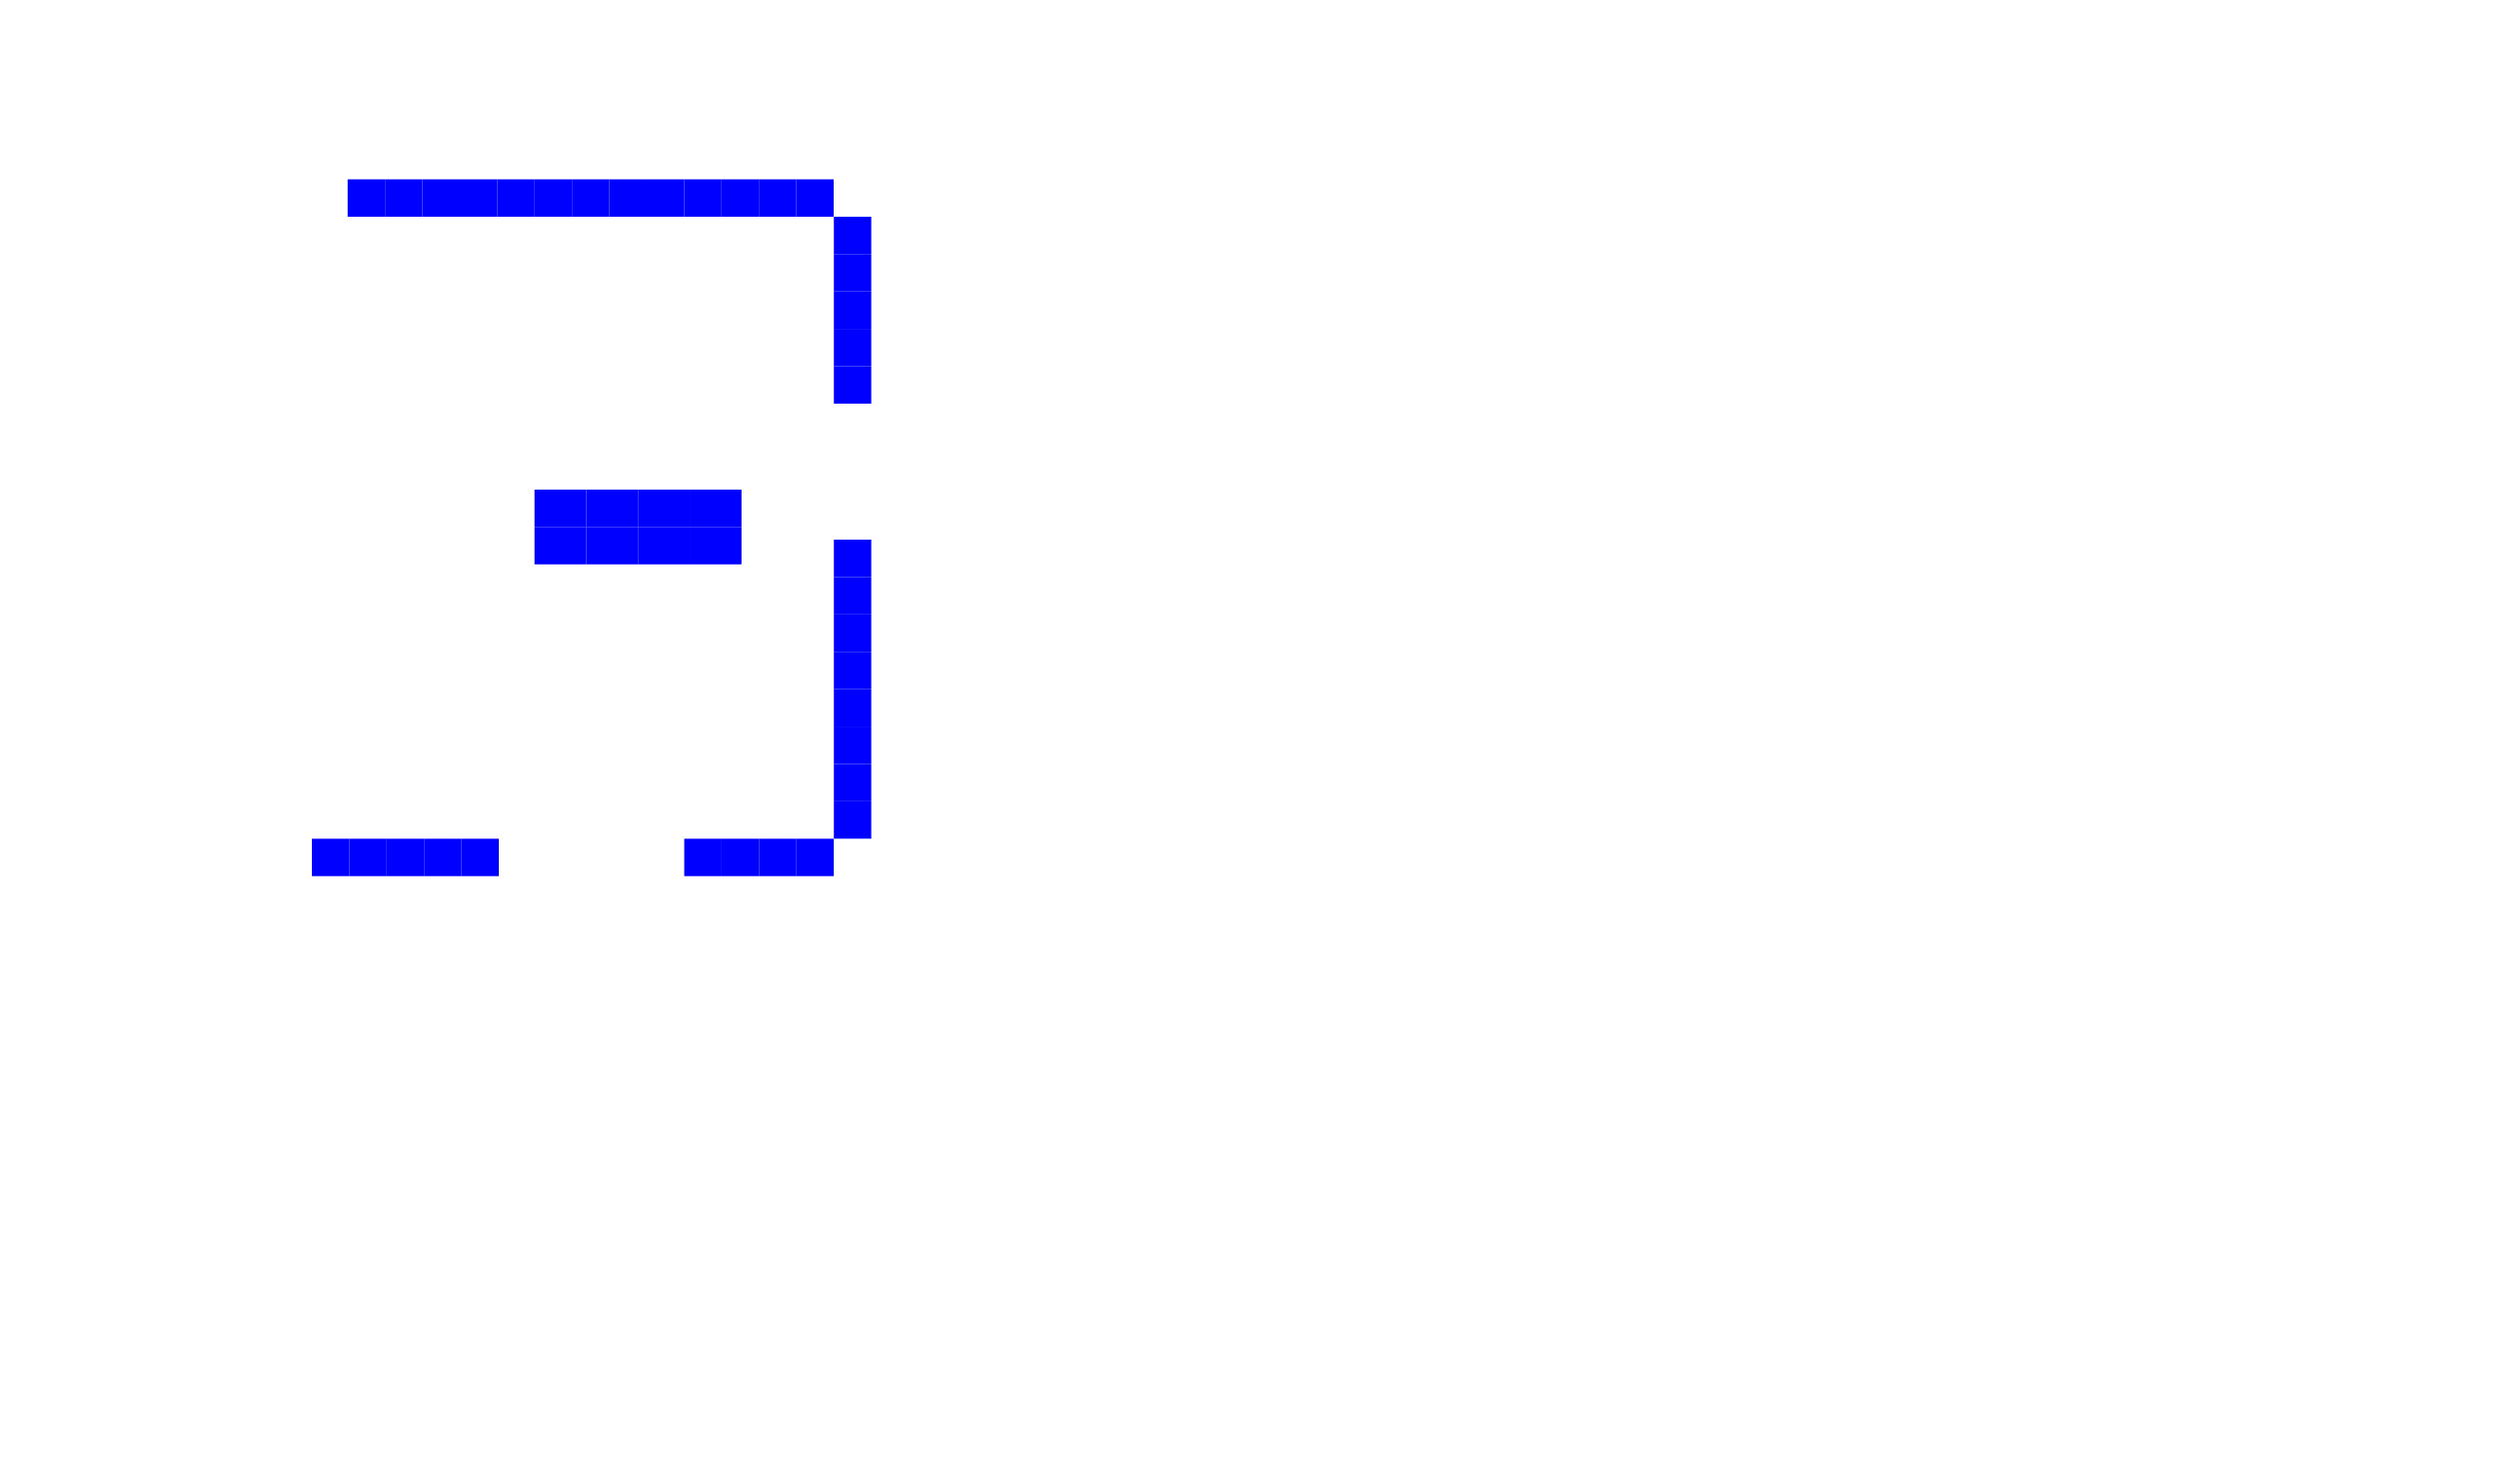
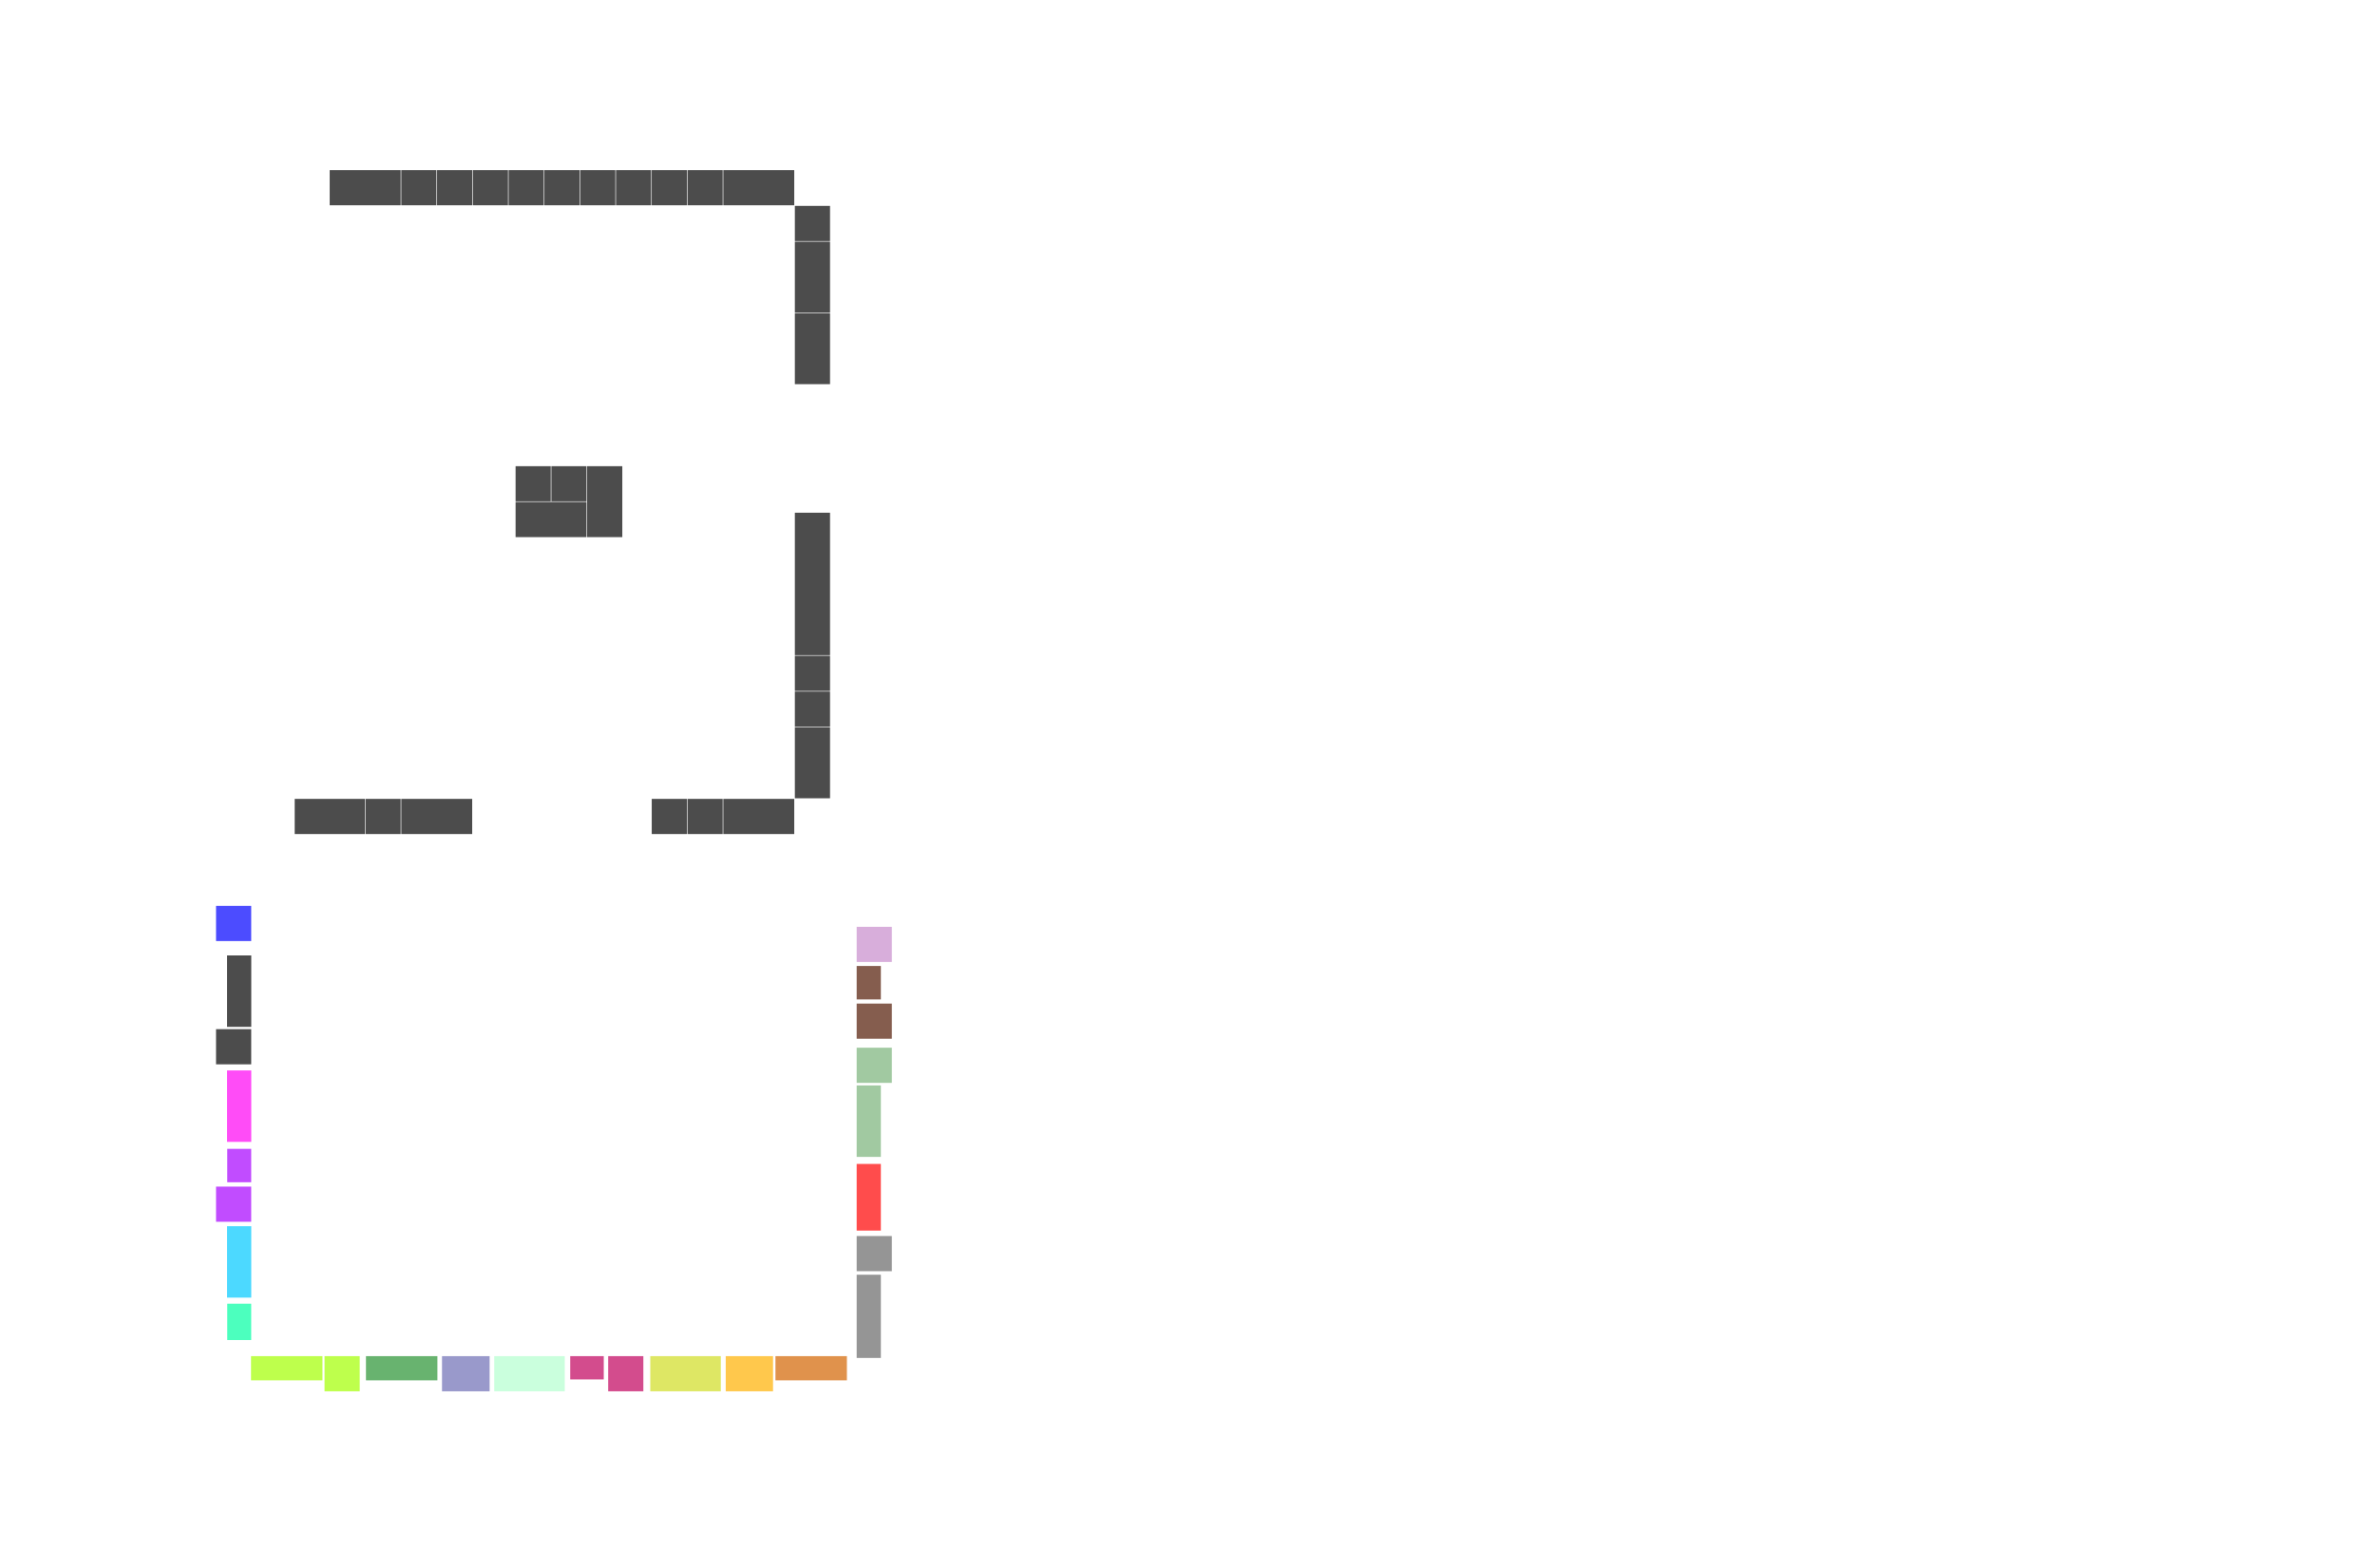
- <svg xmlns="http://www.w3.org/2000/svg" id="Capa_1" version="1.1" viewBox="0 0 3916.9 2326.6">
+ <svg xmlns="http://www.w3.org/2000/svg" id="Capa_1" version="1.1" viewBox="0 0 3916 2586">
  <defs>
    <style>
      .st0 {
+         fill: #d0dd22;
+       }
+ 
+       .st0, .st1, .st2, .st3, .st4, .st5, .st6, .st7, .st8, .st9, .st10, .st11, .st12, .st13, .st14, .st15, .st16, .st17, .st18 {
+         isolation: isolate;
+         opacity: .7;
+       }
+ 
+       .st1 {
+         fill: #6d6db5;
+       }
+ 
+       .st2 {
+         fill: #00ffa3;
+       }
+ 
+       .st3 {
+         fill: #289332;
+       }
+ 
+       .st4 {
        fill: blue;
+       }
+ 
+       .st5 {
+         fill: #ffb000;
+       }
+ 
+       .st6 {
+         fill: #c1005c;
+       }
+ 
+       .st7 {
+         fill: #00c9ff;
+       }
+ 
+       .st8 {
+         fill: #a700ff;
+       }
+ 
+       .st9 {
+         fill: red;
+       }
+ 
+       .st10 {
+         fill: #c78bcc;
+       }
+ 
+       .st11 {
+         fill: #79b279;
+       }
+ 
+       .st12 {
+         fill: #b3ffce;
+       }
+ 
+       .st13 {
+         fill: #686868;
+       }
+ 
+       .st15 {
+         fill: #511803;
+       }
+ 
+       .st16 {
+         fill: #d36400;
+       }
+ 
+       .st17 {
+         fill: #a2ff00;
+       }
+ 
+       .st18 {
+         fill: #ff00f3;
      }
    </style>
  </defs>
-   <rect class="st0" x="544.9" y="281.2" width="58.6" height="58.6" />
-   <rect class="st0" x="603.5" y="281.2" width="58.6" height="58.6" />
-   <rect class="st0" x="662.1" y="281.2" width="58.6" height="58.6" />
-   <rect class="st0" x="720.7" y="281.2" width="58.6" height="58.6" />
-   <rect class="st0" x="779.3" y="281.2" width="58.6" height="58.6" />
-   <rect class="st0" x="837.9" y="281.2" width="58.6" height="58.6" />
-   <rect class="st0" x="896.5" y="281.2" width="58.6" height="58.6" />
-   <rect class="st0" x="955.1" y="281.2" width="58.6" height="58.6" />
-   <rect class="st0" x="1013.7" y="281.2" width="58.6" height="58.6" />
-   <rect class="st0" x="1072.3" y="281.2" width="58.6" height="58.6" />
-   <rect class="st0" x="1130.9" y="281.2" width="58.6" height="58.6" />
-   <rect class="st0" x="1189.5" y="281.2" width="58.6" height="58.6" />
-   <rect class="st0" x="1248.1" y="281.2" width="58.6" height="58.6" />
-   <rect class="st0" x="1307" y="339.8" width="58.6" height="58.6" />
-   <rect class="st0" x="1307" y="398.4" width="58.6" height="58.6" />
-   <rect class="st0" x="1307" y="457" width="58.6" height="58.6" />
-   <rect class="st0" x="1307" y="515.6" width="58.6" height="58.6" />
-   <rect class="st0" x="1307" y="574.2" width="58.6" height="58.6" />
-   <rect class="st0" x="1307" y="846.1" width="58.6" height="58.6" />
-   <rect class="st0" x="1081.1" y="767.6" width="81.1" height="58.6" />
-   <rect class="st0" x="1081.1" y="826.2" width="81.1" height="58.6" />
-   <rect class="st0" x="1000" y="767.6" width="81.1" height="58.6" />
-   <rect class="st0" x="1000" y="826.2" width="81.1" height="58.6" />
-   <rect class="st0" x="918.9" y="767.6" width="81.1" height="58.6" />
-   <rect class="st0" x="918.9" y="826.2" width="81.1" height="58.6" />
-   <rect class="st0" x="837.8" y="767.6" width="81.1" height="58.6" />
-   <rect class="st0" x="837.8" y="826.2" width="81.1" height="58.6" />
-   <rect class="st0" x="1307" y="904.7" width="58.6" height="58.6" />
-   <rect class="st0" x="1307" y="963.3" width="58.6" height="58.6" />
-   <rect class="st0" x="1307" y="1021.9" width="58.6" height="58.6" />
-   <rect class="st0" x="1307" y="1080.5" width="58.6" height="58.6" />
-   <rect class="st0" x="1307" y="1139.1" width="58.6" height="58.6" />
-   <rect class="st0" x="1307" y="1197.7" width="58.6" height="58.6" />
-   <rect class="st0" x="1307" y="1256.3" width="58.6" height="58.6" />
-   <rect class="st0" x="1248.3" y="1315" width="58.6" height="58.6" />
-   <rect class="st0" x="1189.7" y="1315" width="58.6" height="58.6" />
-   <rect class="st0" x="1131.1" y="1315" width="58.6" height="58.6" />
-   <rect class="st0" x="1072.5" y="1315" width="58.6" height="58.6" />
-   <rect class="st0" x="723.3" y="1315" width="58.6" height="58.6" />
-   <rect class="st0" x="664.7" y="1315" width="58.6" height="58.6" />
-   <rect class="st0" x="606.1" y="1315" width="58.6" height="58.6" />
-   <rect class="st0" x="547.5" y="1315" width="58.6" height="58.6" />
-   <rect class="st0" x="488.9" y="1315" width="58.6" height="58.6" />
+   <rect class="st14" x="1310.6" y="1199.6" width="58" height="117" />
+   <rect class="st14" x="543.6" y="280.6" width="117" height="58" />
+   <rect class="st14" x="661.6" y="280.6" width="58" height="58" />
+   <rect class="st14" x="720.6" y="280.6" width="58" height="58" />
+   <rect class="st14" x="779.6" y="280.6" width="58" height="58" />
+   <rect class="st14" x="838.6" y="280.6" width="58" height="58" />
+   <rect class="st14" x="897.6" y="280.6" width="58" height="58" />
+   <rect class="st14" x="850.1" y="768.9" width="58" height="58" />
+   <rect class="st14" x="909.1" y="768.9" width="58" height="58" />
+   <rect class="st14" x="968.1" y="768.9" width="58" height="117" />
+   <rect class="st14" x="956.6" y="280.6" width="58" height="58" />
+   <rect class="st14" x="1015.6" y="280.6" width="58" height="58" />
+   <rect class="st14" x="1074.6" y="280.6" width="58" height="58" />
+   <rect class="st14" x="1133.6" y="280.6" width="58" height="58" />
+   <rect class="st14" x="1192.6" y="280.6" width="117" height="58" />
+   <rect class="st14" x="1310.6" y="339.6" width="58" height="58" />
+   <rect class="st14" x="1310.6" y="398.6" width="58" height="117" />
+   <rect class="st14" x="1310.6" y="516.6" width="58" height="117" />
+   <rect class="st14" x="1310.6" y="845.6" width="58" height="235" />
+   <rect class="st14" x="1310.6" y="1081.6" width="58" height="58" />
+   <rect class="st14" x="1310.6" y="1140.6" width="58" height="58" />
+   <rect class="st14" x="1192.6" y="1317.6" width="117" height="58" />
+   <rect class="st14" x="1133.6" y="1317.6" width="58" height="58" />
+   <rect class="st14" x="1074.6" y="1317.6" width="58" height="58" />
+   <rect class="st14" x="661.6" y="1317.6" width="117" height="58" />
+   <rect class="st14" x="602.6" y="1317.6" width="58" height="58" />
+   <rect class="st4" x="356.2" y="1494.1" width="58" height="58" />
+   <rect class="st14" x="356.2" y="1697.4" width="58" height="58" />
+   <rect class="st8" x="356.2" y="1957.1" width="58" height="58" />
+   <rect class="st17" x="535.1" y="2236.7" width="58" height="58" />
+   <rect class="st6" x="1002.8" y="2236.7" width="58" height="58" />
+   <rect class="st13" x="1412.5" y="2038.6" width="58" height="58" />
+   <rect class="st11" x="1412.5" y="1728" width="58" height="58" />
+   <rect class="st10" x="1412.5" y="1528.6" width="58" height="58" />
+   <rect class="st15" x="1412.5" y="1655.2" width="58" height="58" />
+   <rect class="st5" x="1196.6" y="2236.7" width="78" height="58" />
+   <rect class="st1" x="728.8" y="2236.7" width="78.5" height="58" />
+   <rect class="st12" x="814.9" y="2236.7" width="116.3" height="58" />
+   <rect class="st0" x="1072.2" y="2236.7" width="116.3" height="58" />
+   <rect class="st6" x="940.2" y="2236.7" width="55.3" height="38.4" />
+   <rect class="st8" x="374.7" y="1894.8" width="39.5" height="55.1" />
+   <rect class="st2" x="374.7" y="2150.2" width="39.5" height="60" />
+   <rect class="st14" x="374.4" y="1575.8" width="39.9" height="117.8" />
+   <rect class="st18" x="374.4" y="1765.5" width="39.9" height="117.8" />
+   <rect class="st7" x="374.4" y="2022.4" width="39.9" height="117.8" />
+   <rect class="st13" x="1412.5" y="2102.4" width="39.9" height="137.3" />
+   <rect class="st9" x="1412.5" y="1919.7" width="39.9" height="109.9" />
+   <rect class="st11" x="1412.5" y="1790.2" width="39.9" height="117.9" />
+   <rect class="st15" x="1412.5" y="1593.2" width="39.9" height="55.2" />
+   <rect class="st17" x="413.9" y="2236.7" width="117.8" height="39.9" />
+   <rect class="st3" x="603.4" y="2236.7" width="117.8" height="39.9" />
+   <rect class="st16" x="1278.6" y="2236.7" width="117.8" height="39.9" />
+   <rect class="st14" x="485.9" y="1317.6" width="115.7" height="58" />
+   <rect class="st14" x="850.1" y="827.9" width="117" height="58" />
</svg>
